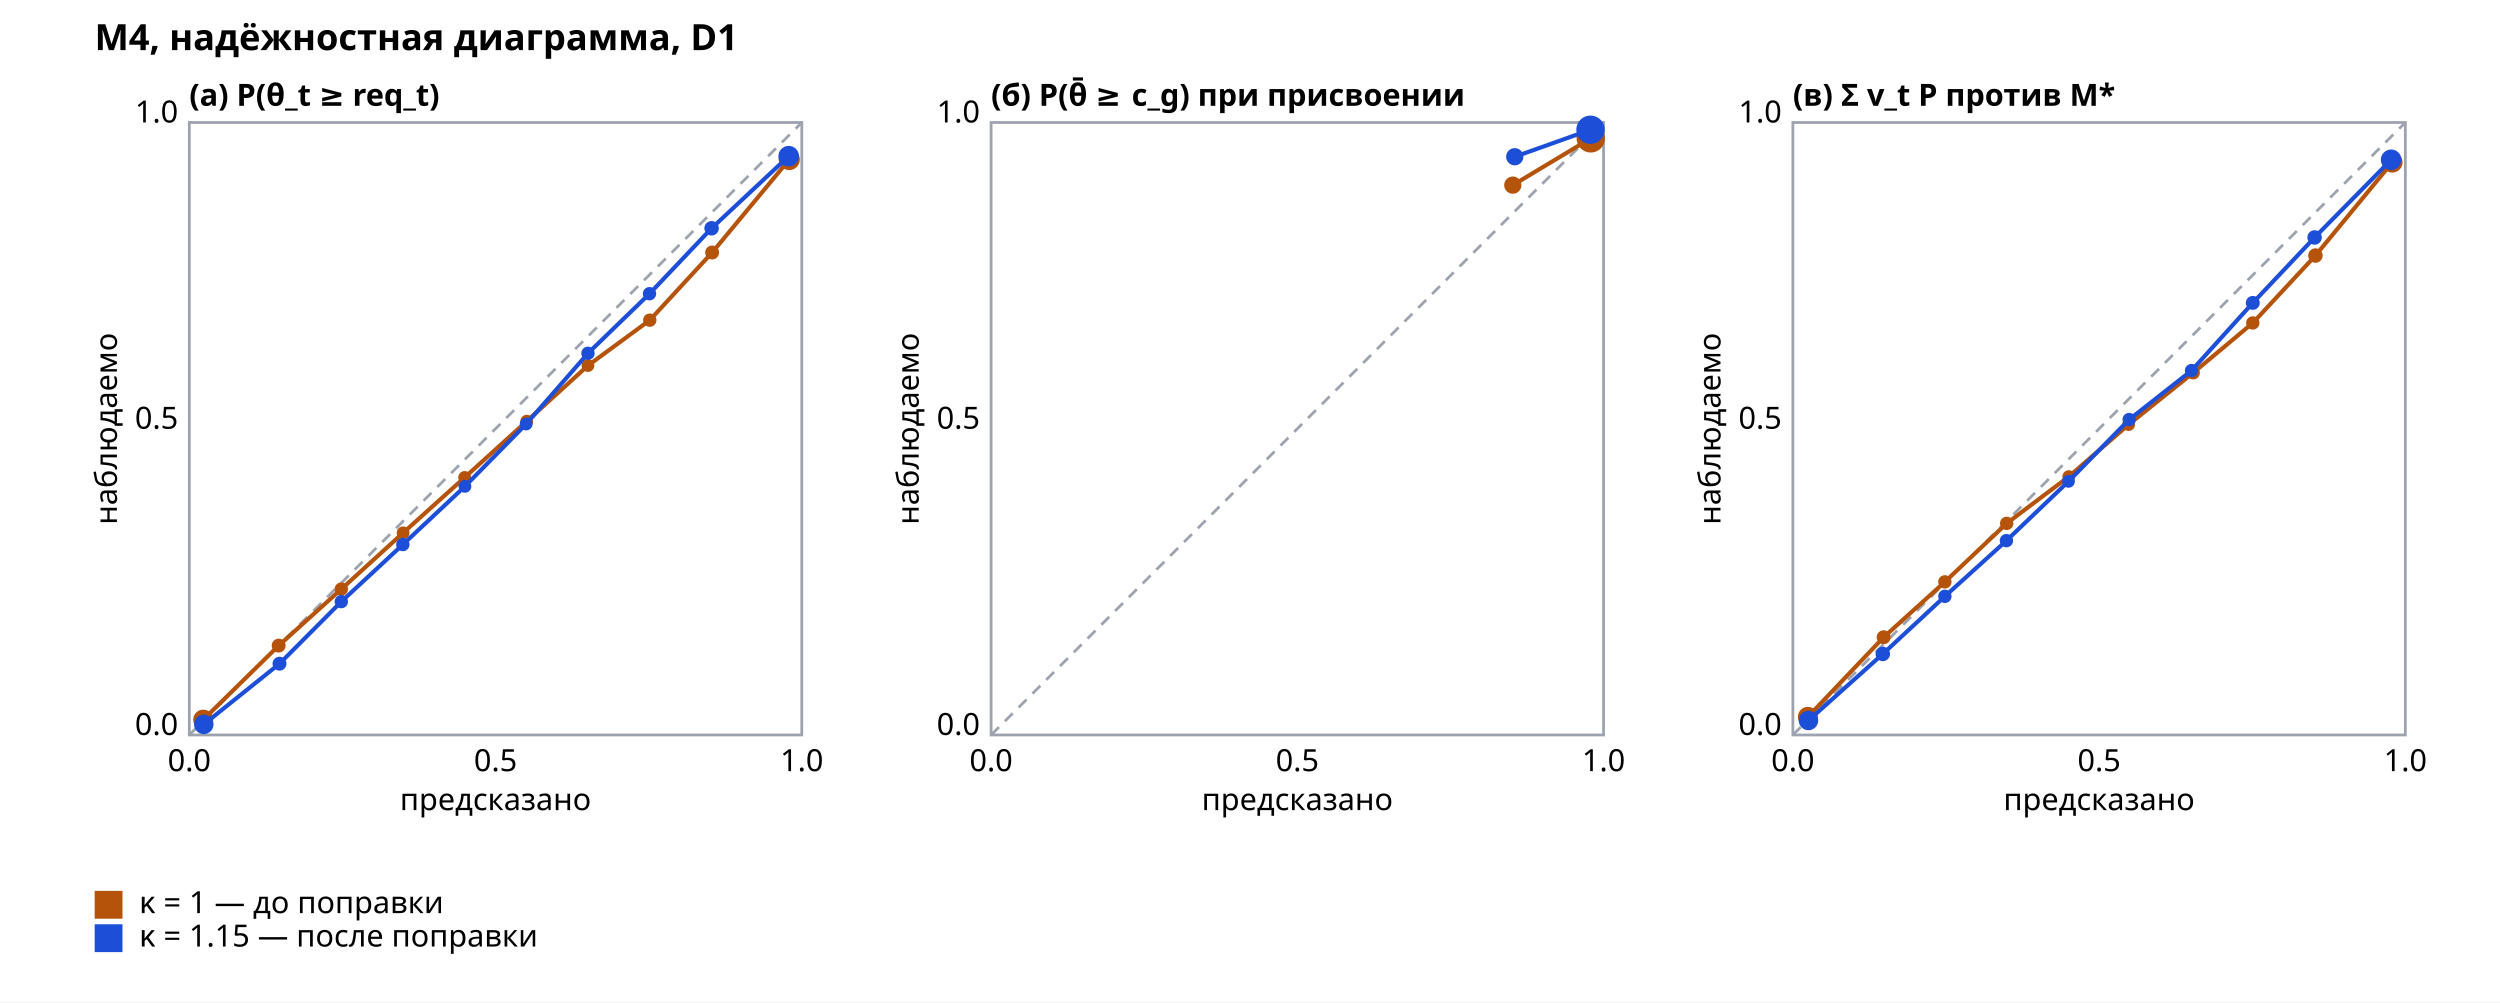
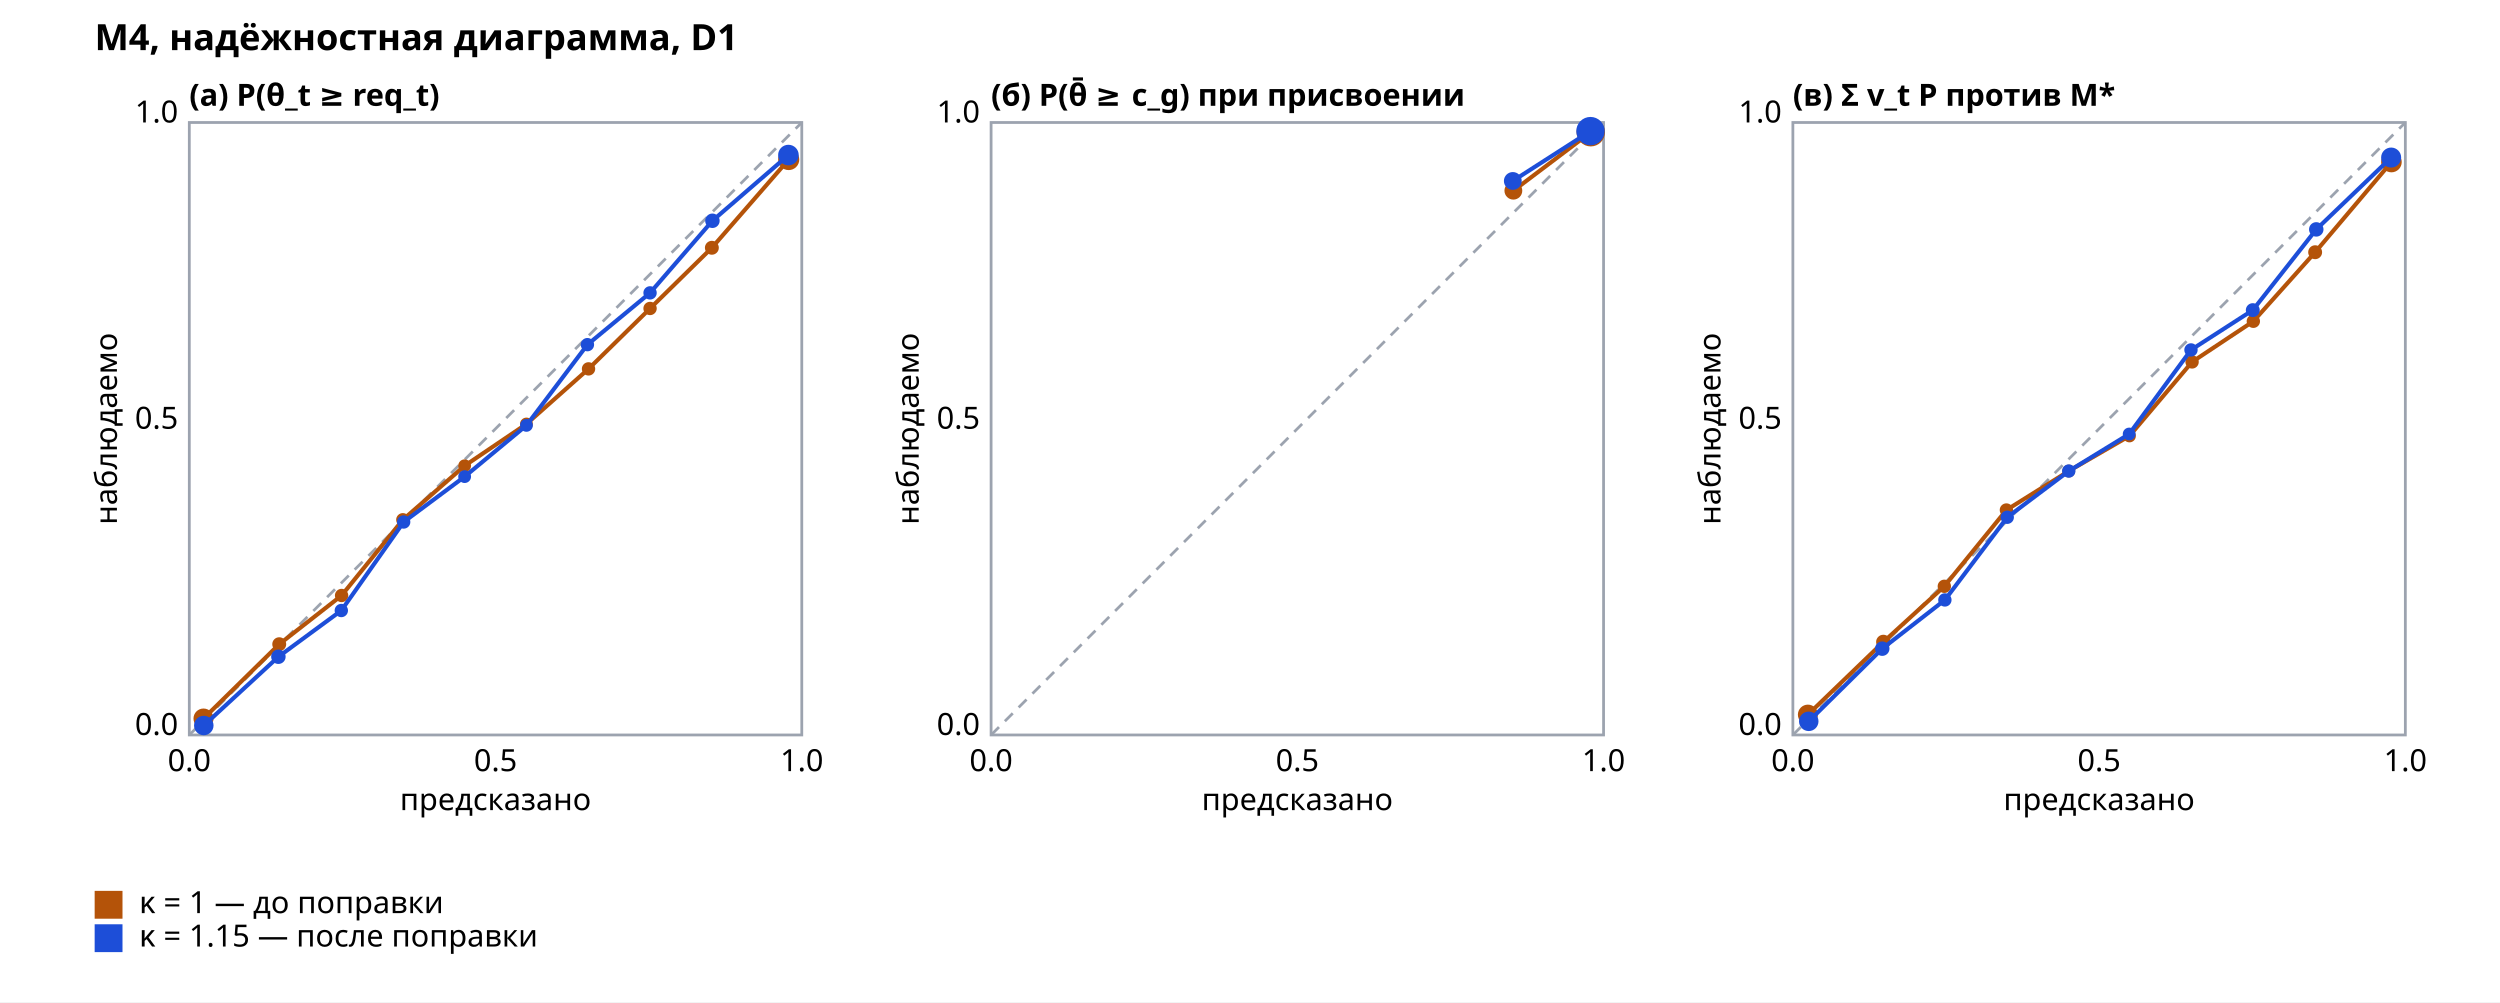
<svg xmlns="http://www.w3.org/2000/svg" width="898" height="360" viewBox="0 0 898 360" font-family="sans-serif" font-size="11">
  <rect width="898" height="360" fill="#ffffff" />
  <text x="34" y="18" font-size="13" font-weight="bold">M4, надёжностная диаграмма, D1</text>
  <text x="68" y="38" font-weight="bold">(а) P(θ_t ≥ req_t)</text>
  <rect x="68" y="44" width="220" height="220" fill="none" stroke="#9ca3af" />
  <text x="68.0" y="277.0" text-anchor="middle">0.0</text>
  <text x="64.0" y="264.0" text-anchor="end">0.0</text>
  <text x="178.0" y="277.0" text-anchor="middle">0.5</text>
  <text x="64.0" y="154.0" text-anchor="end">0.5</text>
  <text x="288.0" y="277.0" text-anchor="middle">1.0</text>
  <text x="64.0" y="44.0" text-anchor="end">1.0</text>
  <line x1="68.0" y1="264.0" x2="288.0" y2="44.0" stroke="#9ca3af" stroke-dasharray="4 3" />
  <text x="178.0" y="291.0" text-anchor="middle">предсказано</text>
  <text x="42.0" y="154.0" text-anchor="middle" transform="rotate(-90 42.0 154.0)">наблюдаемо</text>
-   <polyline fill="none" stroke="#b45309" stroke-width="1.5" points="73.0,258.5 100.1,231.9 122.6,211.6 144.8,191.4 166.9,171.5 189.2,151.3 211.2,131.3 233.4,115.0 255.8,90.7 283.5,57.3" />
-   <circle cx="73.0" cy="258.5" r="3.6" fill="#b45309" />
-   <circle cx="100.1" cy="231.9" r="2.5" fill="#b45309" />
-   <circle cx="122.6" cy="211.6" r="2.4" fill="#b45309" />
-   <circle cx="144.8" cy="191.4" r="2.3" fill="#b45309" />
-   <circle cx="166.9" cy="171.5" r="2.3" fill="#b45309" />
-   <circle cx="189.2" cy="151.3" r="2.3" fill="#b45309" />
-   <circle cx="211.2" cy="131.3" r="2.3" fill="#b45309" />
-   <circle cx="233.4" cy="115.0" r="2.4" fill="#b45309" />
-   <circle cx="255.8" cy="90.7" r="2.5" fill="#b45309" />
-   <circle cx="283.5" cy="57.3" r="3.8" fill="#b45309" />
-   <polyline fill="none" stroke="#1d4ed8" stroke-width="1.5" points="73.2,260.2 100.4,238.4 122.6,216.1 144.7,195.6 167.0,174.7 189.0,152.3 211.2,126.9 233.3,105.5 255.6,82.0 283.3,56.1" />
-   <circle cx="73.2" cy="260.2" r="3.5" fill="#1d4ed8" />
-   <circle cx="100.4" cy="238.4" r="2.5" fill="#1d4ed8" />
-   <circle cx="122.6" cy="216.1" r="2.4" fill="#1d4ed8" />
-   <circle cx="144.7" cy="195.6" r="2.4" fill="#1d4ed8" />
-   <circle cx="167.0" cy="174.7" r="2.3" fill="#1d4ed8" />
-   <circle cx="189.0" cy="152.3" r="2.3" fill="#1d4ed8" />
-   <circle cx="211.2" cy="126.9" r="2.4" fill="#1d4ed8" />
-   <circle cx="233.3" cy="105.5" r="2.4" fill="#1d4ed8" />
-   <circle cx="255.6" cy="82.0" r="2.6" fill="#1d4ed8" />
-   <circle cx="283.3" cy="56.1" r="3.7" fill="#1d4ed8" />
+   <polyline fill="none" stroke="#b45309" stroke-width="1.5" points="73.1,258.1 100.3,231.4 122.7,213.9 144.7,186.7 166.9,167.3 189.1,152.3 211.4,132.5 233.5,110.8 255.7,89.0 283.3,57.3" />
+   <circle cx="73.1" cy="258.1" r="3.6" fill="#b45309" />
+   <circle cx="100.3" cy="231.4" r="2.5" fill="#b45309" />
+   <circle cx="122.7" cy="213.9" r="2.4" fill="#b45309" />
+   <circle cx="144.7" cy="186.7" r="2.4" fill="#b45309" />
+   <circle cx="166.9" cy="167.3" r="2.3" fill="#b45309" />
+   <circle cx="189.1" cy="152.3" r="2.3" fill="#b45309" />
+   <circle cx="211.4" cy="132.5" r="2.4" fill="#b45309" />
+   <circle cx="233.5" cy="110.8" r="2.4" fill="#b45309" />
+   <circle cx="255.7" cy="89.0" r="2.5" fill="#b45309" />
+   <circle cx="283.3" cy="57.3" r="3.8" fill="#b45309" />
+   <polyline fill="none" stroke="#1d4ed8" stroke-width="1.5" points="73.2,260.6 100.0,235.9 122.6,219.3 145.0,187.5 166.9,171.2 189.1,152.8 211.0,123.8 233.5,105.2 255.9,79.3 283.2,55.7" />
+   <circle cx="73.2" cy="260.6" r="3.5" fill="#1d4ed8" />
+   <circle cx="100.0" cy="235.9" r="2.6" fill="#1d4ed8" />
+   <circle cx="122.6" cy="219.3" r="2.4" fill="#1d4ed8" />
+   <circle cx="145.0" cy="187.5" r="2.4" fill="#1d4ed8" />
+   <circle cx="166.9" cy="171.2" r="2.3" fill="#1d4ed8" />
+   <circle cx="189.1" cy="152.8" r="2.3" fill="#1d4ed8" />
+   <circle cx="211.0" cy="123.8" r="2.4" fill="#1d4ed8" />
+   <circle cx="233.5" cy="105.2" r="2.4" fill="#1d4ed8" />
+   <circle cx="255.9" cy="79.3" r="2.6" fill="#1d4ed8" />
+   <circle cx="283.2" cy="55.7" r="3.7" fill="#1d4ed8" />
  <text x="356" y="38" font-weight="bold">(б) P(θ̄ ≥ c_g) при присвоении</text>
  <rect x="356" y="44" width="220" height="220" fill="none" stroke="#9ca3af" />
  <text x="356.0" y="277.0" text-anchor="middle">0.0</text>
  <text x="352.0" y="264.0" text-anchor="end">0.0</text>
  <text x="466.0" y="277.0" text-anchor="middle">0.5</text>
  <text x="352.0" y="154.0" text-anchor="end">0.5</text>
  <text x="576.0" y="277.0" text-anchor="middle">1.0</text>
  <text x="352.0" y="44.0" text-anchor="end">1.0</text>
  <line x1="356.0" y1="264.0" x2="576.0" y2="44.0" stroke="#9ca3af" stroke-dasharray="4 3" />
  <text x="466.0" y="291.0" text-anchor="middle">предсказано</text>
  <text x="330.0" y="154.0" text-anchor="middle" transform="rotate(-90 330.0 154.0)">наблюдаемо</text>
-   <polyline fill="none" stroke="#b45309" stroke-width="1.5" points="543.4,66.5 571.4,49.7" />
-   <circle cx="543.4" cy="66.5" r="3.1" fill="#b45309" />
-   <circle cx="571.4" cy="49.7" r="5.1" fill="#b45309" />
-   <polyline fill="none" stroke="#1d4ed8" stroke-width="1.5" points="544.1,56.3 571.3,46.6" />
-   <circle cx="544.1" cy="56.3" r="3.1" fill="#1d4ed8" />
-   <circle cx="571.3" cy="46.6" r="5.1" fill="#1d4ed8" />
+   <polyline fill="none" stroke="#b45309" stroke-width="1.5" points="543.6,68.5 571.4,47.5" />
+   <circle cx="543.6" cy="68.5" r="3.2" fill="#b45309" />
+   <circle cx="571.4" cy="47.5" r="5.1" fill="#b45309" />
+   <polyline fill="none" stroke="#1d4ed8" stroke-width="1.5" points="543.4,65.0 571.3,47.1" />
+   <circle cx="543.4" cy="65.0" r="3.2" fill="#1d4ed8" />
+   <circle cx="571.3" cy="47.1" r="5.1" fill="#1d4ed8" />
  <text x="644" y="38" font-weight="bold">(в) Σ v_t P против M*</text>
  <rect x="644" y="44" width="220" height="220" fill="none" stroke="#9ca3af" />
  <text x="644.0" y="277.0" text-anchor="middle">0.0</text>
  <text x="640.0" y="264.0" text-anchor="end">0.0</text>
  <text x="754.0" y="277.0" text-anchor="middle">0.5</text>
  <text x="640.0" y="154.0" text-anchor="end">0.5</text>
  <text x="864.0" y="277.0" text-anchor="middle">1.0</text>
  <text x="640.0" y="44.0" text-anchor="end">1.0</text>
  <line x1="644.0" y1="264.0" x2="864.0" y2="44.0" stroke="#9ca3af" stroke-dasharray="4 3" />
  <text x="754.0" y="291.0" text-anchor="middle">предсказано</text>
  <text x="618.0" y="154.0" text-anchor="middle" transform="rotate(-90 618.0 154.0)">наблюдаемо</text>
-   <polyline fill="none" stroke="#b45309" stroke-width="1.5" points="649.4,257.5 676.6,228.9 698.6,209.0 720.8,188.0 743.1,171.2 764.6,152.5 787.8,133.9 809.2,116.0 831.7,91.8 859.3,58.3" />
-   <circle cx="649.4" cy="257.5" r="3.6" fill="#b45309" />
-   <circle cx="676.6" cy="228.9" r="2.5" fill="#b45309" />
-   <circle cx="698.6" cy="209.0" r="2.4" fill="#b45309" />
-   <circle cx="720.8" cy="188.0" r="2.4" fill="#b45309" />
-   <circle cx="743.1" cy="171.2" r="2.3" fill="#b45309" />
-   <circle cx="764.6" cy="152.5" r="2.3" fill="#b45309" />
-   <circle cx="787.8" cy="133.9" r="2.4" fill="#b45309" />
-   <circle cx="809.2" cy="116.0" r="2.4" fill="#b45309" />
-   <circle cx="831.7" cy="91.8" r="2.6" fill="#b45309" />
-   <circle cx="859.3" cy="58.3" r="3.7" fill="#b45309" />
-   <polyline fill="none" stroke="#1d4ed8" stroke-width="1.5" points="649.6,258.8 676.3,234.9 698.6,214.2 720.7,194.2 743.0,172.9 764.8,150.7 787.2,133.1 809.2,108.8 831.4,85.3 858.9,57.4" />
-   <circle cx="649.6" cy="258.8" r="3.5" fill="#1d4ed8" />
-   <circle cx="676.3" cy="234.9" r="2.6" fill="#1d4ed8" />
-   <circle cx="698.6" cy="214.2" r="2.4" fill="#1d4ed8" />
-   <circle cx="720.7" cy="194.2" r="2.4" fill="#1d4ed8" />
-   <circle cx="743.0" cy="172.9" r="2.3" fill="#1d4ed8" />
-   <circle cx="764.8" cy="150.7" r="2.4" fill="#1d4ed8" />
-   <circle cx="787.2" cy="133.1" r="2.4" fill="#1d4ed8" />
-   <circle cx="809.2" cy="108.8" r="2.5" fill="#1d4ed8" />
-   <circle cx="831.4" cy="85.3" r="2.6" fill="#1d4ed8" />
-   <circle cx="858.9" cy="57.4" r="3.7" fill="#1d4ed8" />
+   <polyline fill="none" stroke="#b45309" stroke-width="1.5" points="649.4,256.7 676.5,230.6 698.4,210.6 720.7,183.2 743.1,169.2 764.9,156.6 787.4,130.0 809.4,115.4 831.6,90.6 859.0,58.2" />
+   <circle cx="649.4" cy="256.7" r="3.6" fill="#b45309" />
+   <circle cx="676.5" cy="230.6" r="2.6" fill="#b45309" />
+   <circle cx="698.4" cy="210.6" r="2.4" fill="#b45309" />
+   <circle cx="720.7" cy="183.2" r="2.4" fill="#b45309" />
+   <circle cx="743.1" cy="169.2" r="2.3" fill="#b45309" />
+   <circle cx="764.9" cy="156.6" r="2.3" fill="#b45309" />
+   <circle cx="787.4" cy="130.0" r="2.4" fill="#b45309" />
+   <circle cx="809.4" cy="115.4" r="2.4" fill="#b45309" />
+   <circle cx="831.6" cy="90.6" r="2.5" fill="#b45309" />
+   <circle cx="859.0" cy="58.2" r="3.7" fill="#b45309" />
+   <polyline fill="none" stroke="#1d4ed8" stroke-width="1.5" points="649.7,259.1 676.1,233.0 698.6,215.5 721.0,185.8 743.1,169.2 764.8,155.9 787.0,125.7 809.2,111.4 832.0,82.4 858.9,56.6" />
+   <circle cx="649.7" cy="259.1" r="3.5" fill="#1d4ed8" />
+   <circle cx="676.1" cy="233.0" r="2.6" fill="#1d4ed8" />
+   <circle cx="698.6" cy="215.5" r="2.4" fill="#1d4ed8" />
+   <circle cx="721.0" cy="185.8" r="2.4" fill="#1d4ed8" />
+   <circle cx="743.1" cy="169.2" r="2.4" fill="#1d4ed8" />
+   <circle cx="764.8" cy="155.9" r="2.3" fill="#1d4ed8" />
+   <circle cx="787.0" cy="125.7" r="2.4" fill="#1d4ed8" />
+   <circle cx="809.2" cy="111.4" r="2.5" fill="#1d4ed8" />
+   <circle cx="832.0" cy="82.4" r="2.6" fill="#1d4ed8" />
+   <circle cx="858.9" cy="56.6" r="3.6" fill="#1d4ed8" />
  <rect x="34" y="320" width="10" height="10" fill="#b45309" />
  <text x="50" y="328">κ = 1 — до поправки</text>
  <rect x="34" y="332" width="10" height="10" fill="#1d4ed8" />
  <text x="50" y="340">κ = 1.15 — после поправки</text>
</svg>
